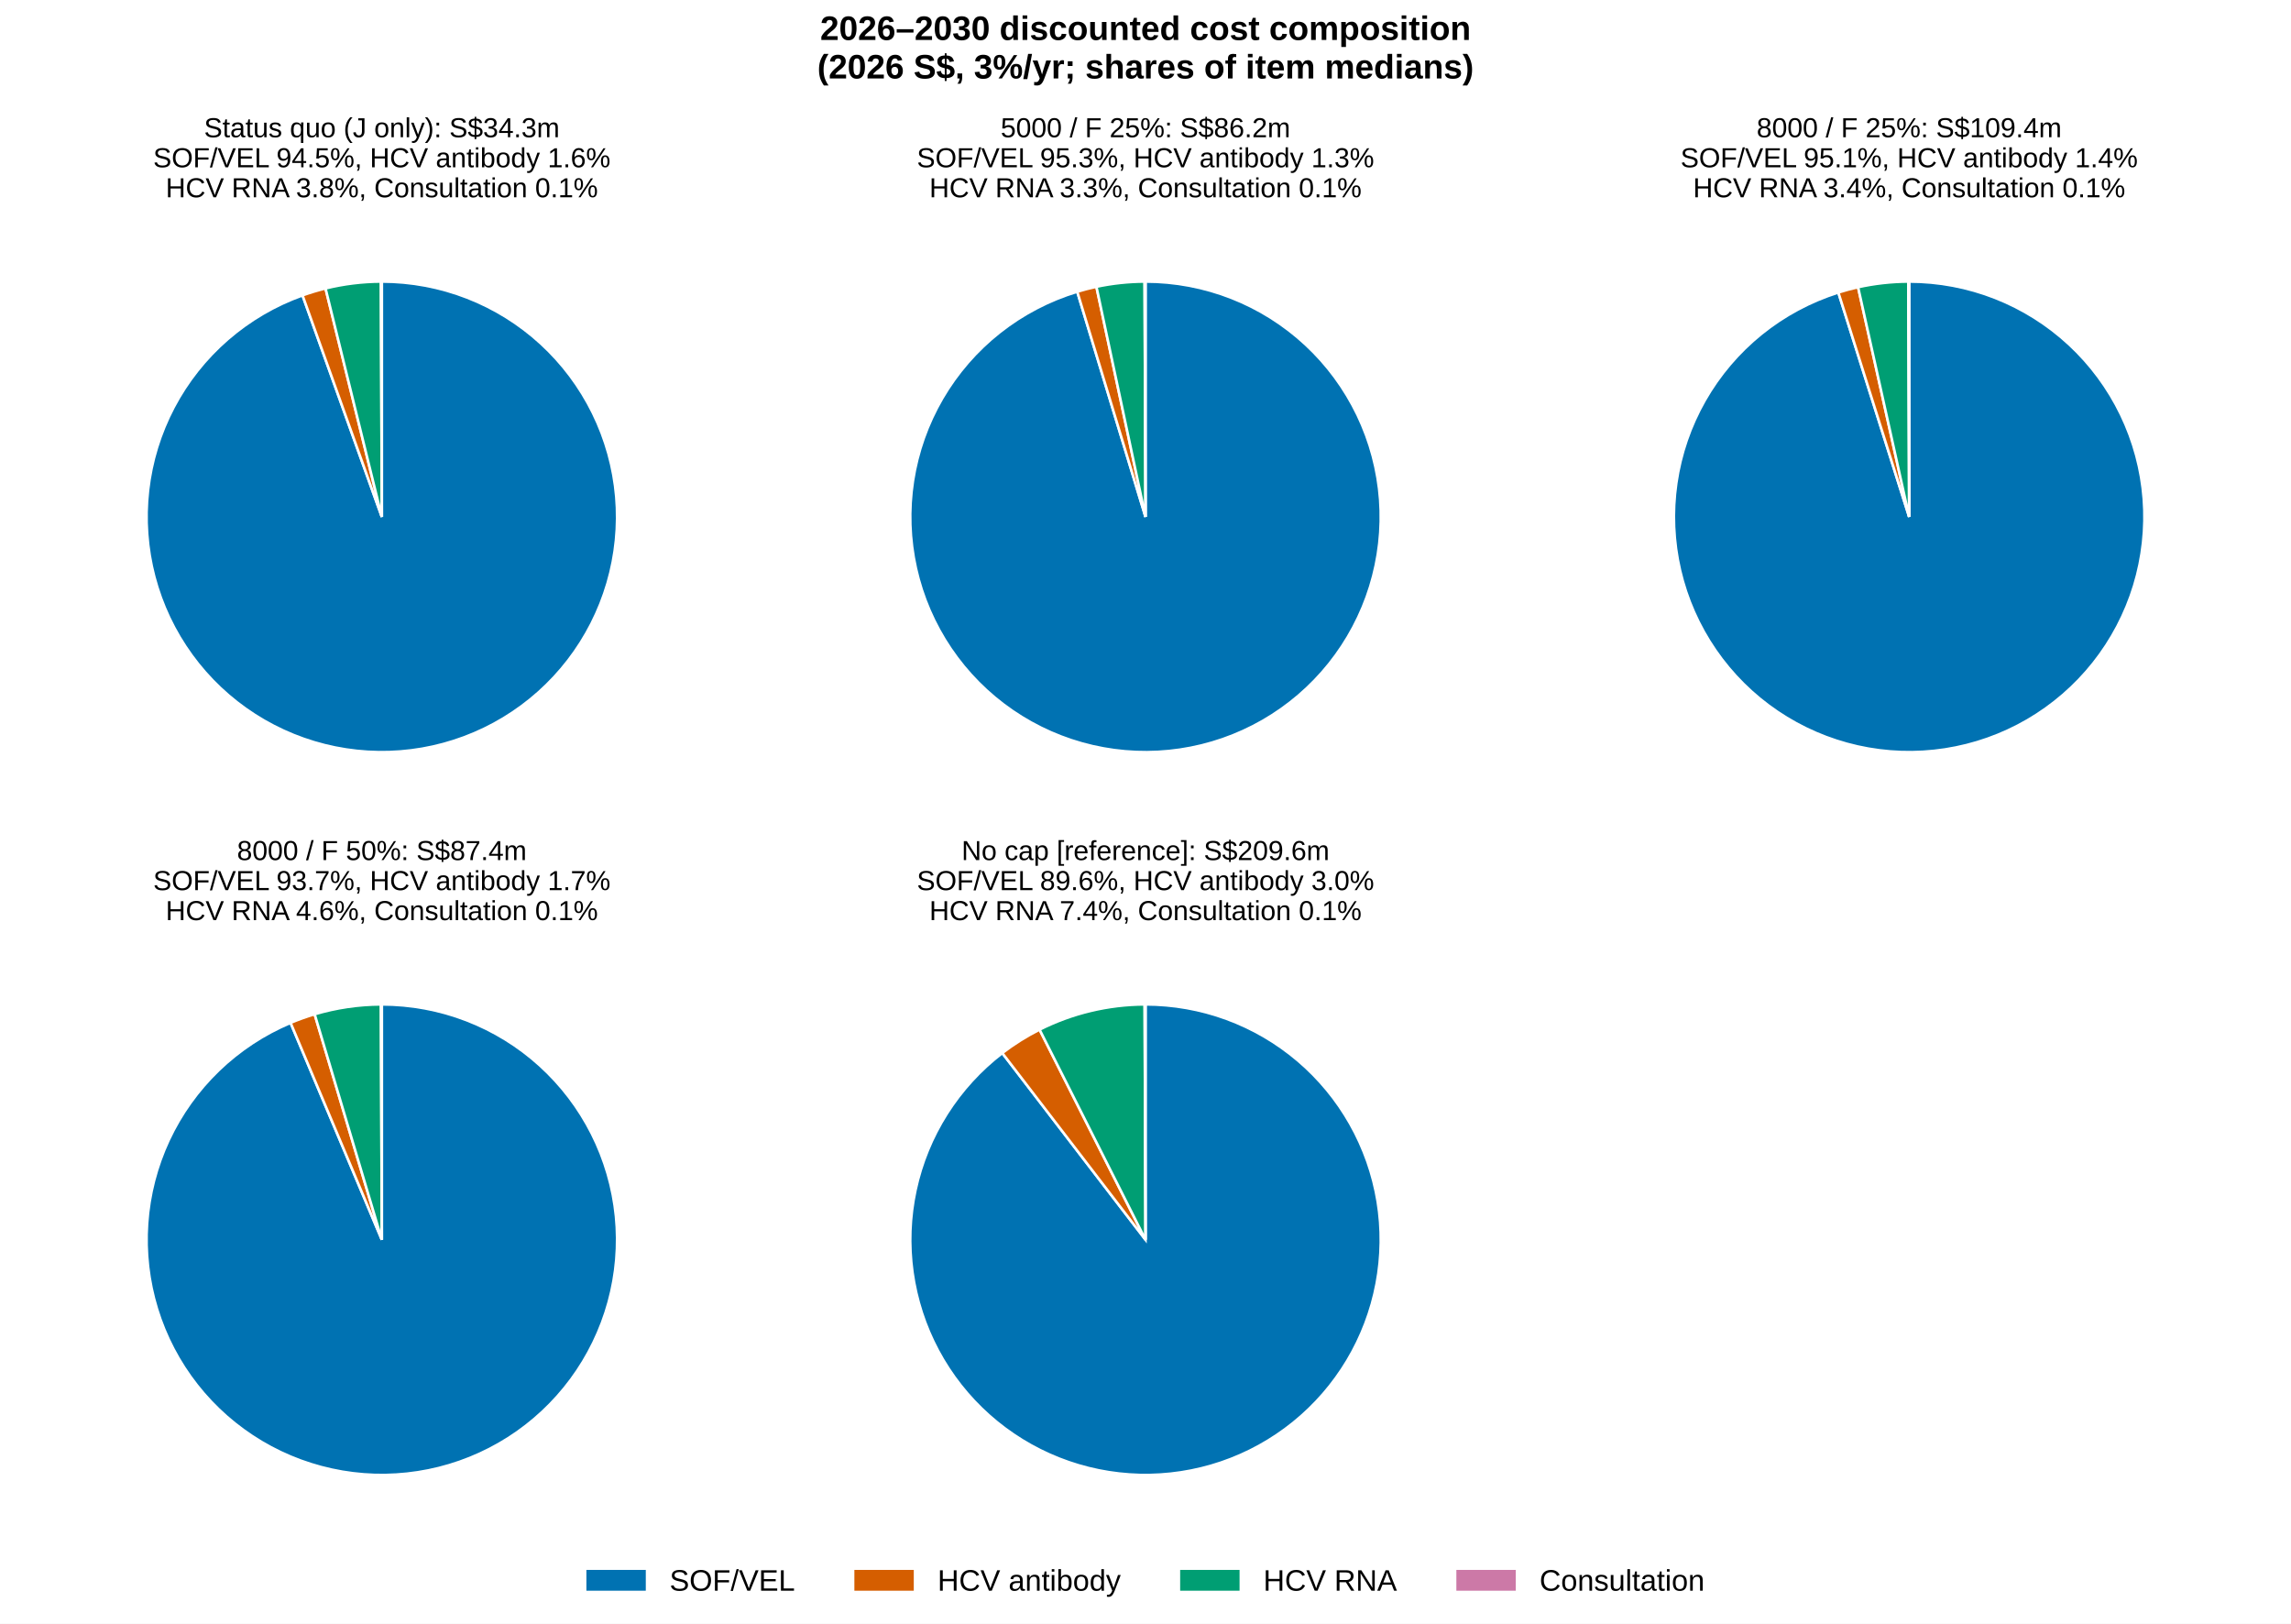
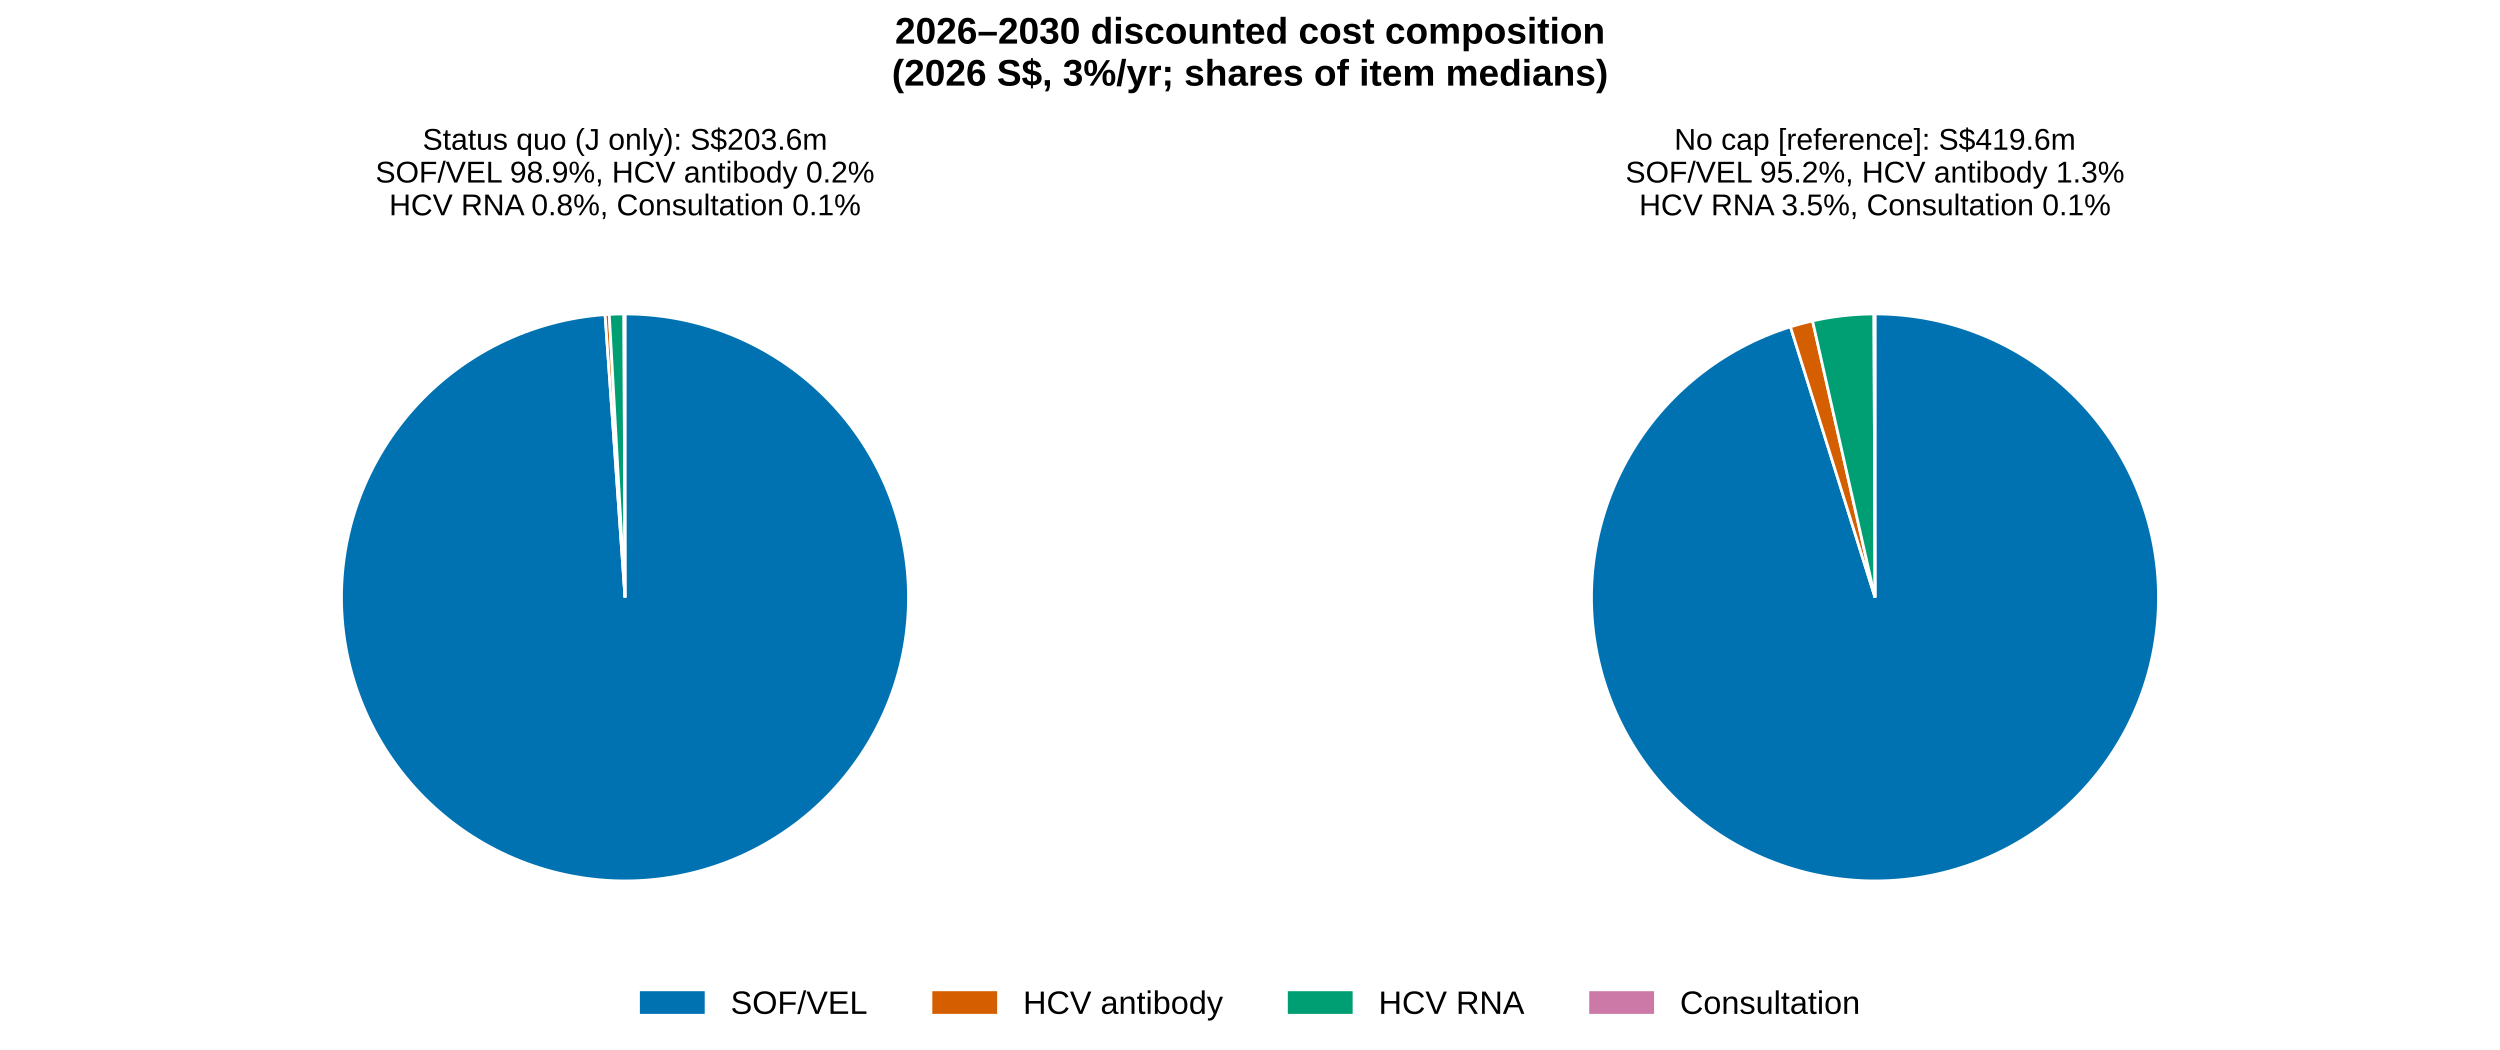
- <svg xmlns="http://www.w3.org/2000/svg" width="540pt" height="382.677pt" viewBox="0 0 540 382.677" version="1.1">
+ <svg xmlns="http://www.w3.org/2000/svg" width="540pt" height="226.772pt" viewBox="0 0 540 226.772" version="1.1">
  <defs>
    <style type="text/css">*{stroke-linejoin: round; stroke-linecap: butt}</style>
  </defs>
  <g id="figure_1">
    <g id="patch_1">
-       <path d="M 0 382.677  L 540 382.677  L 540 0  L 0 0  z " style="fill: #ffffff" />
+       <path d="M 0 226.772  L 540 226.772  L 540 0  L 0 0  z " style="fill: #ffffff" />
    </g>
    <g id="axes_1">
      <g id="matplotlib.axis_1" />
      <g id="matplotlib.axis_2" />
      <g id="patch_2">
-         <path d="M 71.308 69.609  C 64.829 71.928 58.838 75.434 53.641 79.946  C 48.445 84.457 44.134 89.897 40.928 95.987  C 37.722 102.076 35.678 108.709 34.9 115.547  C 34.121 122.384 34.622 129.307 36.377 135.961  C 38.132 142.616 41.11 148.885 45.159 154.45  C 49.208 160.014 54.258 164.776 60.049 168.493  C 65.841 172.21 72.274 174.816 79.02 176.178  C 85.765 177.541 92.706 177.636 99.486 176.459  C 106.266 175.282 112.769 172.853 118.66 169.296  C 124.551 165.74 129.73 161.118 133.93 155.666  C 138.13 150.215 141.279 144.029 143.215 137.426  C 145.152 130.822 145.842 123.916 145.252 117.059  C 144.661 110.203 142.799 103.516 139.762 97.341  C 136.724 91.166 132.563 85.61 127.493 80.958  C 122.422 76.305 116.529 72.637 110.117 70.141  C 103.704 67.644 96.882 66.364 90 66.364  L 90 121.82  z " style="fill: #0072b2; stroke: #ffffff; stroke-width: 0.6; stroke-linejoin: miter" />
+         <path d="M 130.697 67.961  C 122.766 68.519 115.018 70.617 107.889 74.137  C 100.759 77.658 94.383 82.533 89.117 88.49  C 83.851 94.448 79.795 101.374 77.176 108.882  C 74.558 116.39 73.427 124.336 73.846 132.277  C 74.265 140.217 76.227 148 79.621 155.19  C 83.015 162.381 87.778 168.842 93.642 174.212  C 99.506 179.582 106.36 183.759 113.82 186.509  C 121.281 189.259 129.206 190.529 137.153 190.25  C 145.099 189.97 152.915 188.146 160.164 184.879  C 167.413 181.611 173.957 176.963 179.429 171.194  C 184.902 165.426 189.198 158.646 192.079 151.235  C 194.96 143.824 196.37 135.922 196.23 127.972  C 196.09 120.022 194.403 112.175 191.264 104.869  C 188.124 97.564 183.592 90.94 177.92 85.367  C 172.249 79.794 165.546 75.379 158.186 72.368  C 150.827 69.358 142.951 67.809 135 67.809  L 135 129.048  z " style="fill: #0072b2; stroke: #ffffff; stroke-width: 0.6; stroke-linejoin: miter" />
      </g>
      <g id="patch_3">
-         <path d="M 76.73 67.975  C 75.813 68.201 74.902 68.45 73.998 68.722  C 73.094 68.995 72.197 69.29 71.308 69.609  L 90 121.82  z " style="fill: #d55e00; stroke: #ffffff; stroke-width: 0.6; stroke-linejoin: miter" />
+         <path d="M 131.6 67.904  C 131.449 67.912 131.299 67.921 131.149 67.93  C 130.998 67.94 130.848 67.95 130.697 67.961  L 135 129.048  z " style="fill: #d55e00; stroke: #ffffff; stroke-width: 0.6; stroke-linejoin: miter" />
      </g>
      <g id="patch_4">
-         <path d="M 89.796 66.364  C 87.596 66.372 85.399 66.511 83.215 66.78  C 81.031 67.049 78.866 67.448 76.73 67.975  L 90 121.82  z " style="fill: #009e73; stroke: #ffffff; stroke-width: 0.6; stroke-linejoin: miter" />
+         <path d="M 134.765 67.81  C 134.237 67.812 133.709 67.821 133.182 67.836  C 132.654 67.852 132.127 67.874 131.6 67.904  L 135 129.048  z " style="fill: #009e73; stroke: #ffffff; stroke-width: 0.6; stroke-linejoin: miter" />
      </g>
      <g id="patch_5">
-         <path d="M 90 66.364  C 89.966 66.364 89.932 66.364 89.898 66.364  C 89.864 66.364 89.83 66.364 89.796 66.364  L 90 121.82  z " style="fill: #cc79a7; stroke: #ffffff; stroke-width: 0.6; stroke-linejoin: miter" />
+         <path d="M 135 67.809  C 134.961 67.809 134.922 67.809 134.882 67.809  C 134.843 67.809 134.804 67.81 134.765 67.81  L 135 129.048  z " style="fill: #cc79a7; stroke: #ffffff; stroke-width: 0.6; stroke-linejoin: miter" />
      </g>
      <g id="text_1">
-         <text style="font-size: 6.5px; font-family: 'Arial', 'Helvetica', 'DejaVu Sans', sans-serif" transform="translate(48.09227 32.34657)">Status quo (J only): S$34.3m</text>
-         <text style="font-size: 6.5px; font-family: 'Arial', 'Helvetica', 'DejaVu Sans', sans-serif" transform="translate(36.1084 39.42485)">SOF/VEL 94.5%, HCV antibody 1.6%</text>
-         <text style="font-size: 6.5px; font-family: 'Arial', 'Helvetica', 'DejaVu Sans', sans-serif" transform="translate(39.0598 46.49944)">HCV RNA 3.8%, Consultation 0.1%</text>
+         <text style="font-size: 6.5px; font-family: 'Arial', 'Helvetica', 'DejaVu Sans', sans-serif" transform="translate(91.28496 32.34657)">Status quo (J only): S$203.6m</text>
+         <text style="font-size: 6.5px; font-family: 'Arial', 'Helvetica', 'DejaVu Sans', sans-serif" transform="translate(81.1084 39.42485)">SOF/VEL 98.9%, HCV antibody 0.2%</text>
+         <text style="font-size: 6.5px; font-family: 'Arial', 'Helvetica', 'DejaVu Sans', sans-serif" transform="translate(84.0598 46.49944)">HCV RNA 0.8%, Consultation 0.1%</text>
      </g>
    </g>
    <g id="axes_2">
      <g id="matplotlib.axis_3" />
      <g id="matplotlib.axis_4" />
      <g id="patch_6">
-         <path d="M 253.915 68.747  C 247.274 70.76 241.069 74.002 235.624 78.303  C 230.179 82.605 225.589 87.89 222.093 93.885  C 218.598 99.88 216.258 106.478 215.196 113.335  C 214.135 120.193 214.37 127.189 215.889 133.96  C 217.408 140.731 220.185 147.158 224.074 152.904  C 227.964 158.651 232.898 163.617 238.619 167.544  C 244.341 171.471 250.749 174.289 257.51 175.852  C 264.271 177.414 271.266 177.694 278.13 176.677  C 284.995 175.66 291.608 173.363 297.625 169.906  C 303.642 166.449 308.957 161.894 313.294 156.476  C 317.63 151.059 320.912 144.875 322.967 138.247  C 325.023 131.62 325.816 124.664 325.306 117.744  C 324.796 110.823 322.992 104.059 319.987 97.804  C 316.982 91.55 312.829 85.914 307.745 81.191  C 302.661 76.468 296.735 72.74 290.276 70.203  C 283.817 67.666 276.939 66.364 270 66.364  L 270 121.82  z " style="fill: #0072b2; stroke: #ffffff; stroke-width: 0.6; stroke-linejoin: miter" />
+         <path d="M 386.74 70.595  C 379.437 72.876 372.624 76.507 366.658 81.298  C 360.691 86.089 355.675 91.956 351.87 98.595  C 348.065 105.234 345.537 112.527 344.419 120.097  C 343.3 127.667 343.61 135.38 345.333 142.835  C 347.056 150.291 350.161 157.358 354.487 163.67  C 358.813 169.982 364.284 175.427 370.616 179.724  C 376.948 184.02 384.029 187.092 391.493 188.78  C 398.957 190.467 406.671 190.741 414.235 189.587  C 421.8 188.433 429.082 185.872 435.702 182.035  C 442.323 178.199 448.167 173.155 452.93 167.166  C 457.693 161.177 461.291 154.348 463.539 147.034  C 465.786 139.719 466.643 132.048 466.064 124.418  C 465.485 116.787 463.482 109.333 460.157 102.441  C 456.832 95.549 452.245 89.341 446.633 84.138  C 441.022 78.936 434.484 74.832 427.36 72.037  C 420.237 69.243 412.652 67.809 405 67.809  L 405 129.048  z " style="fill: #0072b2; stroke: #ffffff; stroke-width: 0.6; stroke-linejoin: miter" />
      </g>
      <g id="patch_7">
-         <path d="M 258.433 67.583  C 257.672 67.745 256.915 67.924 256.162 68.118  C 255.409 68.312 254.659 68.522 253.915 68.747  L 270 121.82  z " style="fill: #d55e00; stroke: #ffffff; stroke-width: 0.6; stroke-linejoin: miter" />
+         <path d="M 391.514 69.313  C 390.71 69.494 389.91 69.692 389.114 69.906  C 388.318 70.119 387.527 70.349 386.74 70.595  L 405 129.048  z " style="fill: #d55e00; stroke: #ffffff; stroke-width: 0.6; stroke-linejoin: miter" />
      </g>
      <g id="patch_8">
-         <path d="M 269.795 66.364  C 267.886 66.371 265.98 66.477 264.082 66.68  C 262.185 66.884 260.299 67.185 258.433 67.583  L 270 121.82  z " style="fill: #009e73; stroke: #ffffff; stroke-width: 0.6; stroke-linejoin: miter" />
+         <path d="M 404.773 67.81  C 402.544 67.818 400.317 67.948 398.103 68.199  C 395.888 68.45 393.688 68.822 391.514 69.313  L 405 129.048  z " style="fill: #009e73; stroke: #ffffff; stroke-width: 0.6; stroke-linejoin: miter" />
      </g>
      <g id="patch_9">
-         <path d="M 270 66.364  C 269.966 66.364 269.932 66.364 269.897 66.364  C 269.863 66.364 269.829 66.364 269.795 66.364  L 270 121.82  z " style="fill: #cc79a7; stroke: #ffffff; stroke-width: 0.6; stroke-linejoin: miter" />
+         <path d="M 405 67.809  C 404.962 67.809 404.924 67.809 404.887 67.809  C 404.849 67.809 404.811 67.81 404.773 67.81  L 405 129.048  z " style="fill: #cc79a7; stroke: #ffffff; stroke-width: 0.6; stroke-linejoin: miter" />
      </g>
      <g id="text_2">
-         <text style="font-size: 6.5px; font-family: 'Arial', 'Helvetica', 'DejaVu Sans', sans-serif" transform="translate(235.8567 32.3467)">5000 / F 25%: S$86.2m</text>
-         <text style="font-size: 6.5px; font-family: 'Arial', 'Helvetica', 'DejaVu Sans', sans-serif" transform="translate(216.1084 39.42485)">SOF/VEL 95.3%, HCV antibody 1.3%</text>
-         <text style="font-size: 6.5px; font-family: 'Arial', 'Helvetica', 'DejaVu Sans', sans-serif" transform="translate(219.0598 46.49944)">HCV RNA 3.3%, Consultation 0.1%</text>
+         <text style="font-size: 6.5px; font-family: 'Arial', 'Helvetica', 'DejaVu Sans', sans-serif" transform="translate(361.6455 32.3467)">No cap [reference]: S$419.6m</text>
+         <text style="font-size: 6.5px; font-family: 'Arial', 'Helvetica', 'DejaVu Sans', sans-serif" transform="translate(351.1084 39.42485)">SOF/VEL 95.2%, HCV antibody 1.3%</text>
+         <text style="font-size: 6.5px; font-family: 'Arial', 'Helvetica', 'DejaVu Sans', sans-serif" transform="translate(354.0598 46.49944)">HCV RNA 3.5%, Consultation 0.1%</text>
      </g>
    </g>
-     <g id="axes_3">
-       <g id="matplotlib.axis_5" />
-       <g id="matplotlib.axis_6" />
-       <g id="patch_10">
-         <path d="M 433.31 68.935  C 426.705 71.019 420.549 74.322 415.16 78.674  C 409.772 83.025 405.245 88.347 401.817 94.365  C 398.388 100.383 396.116 106.99 395.12 113.844  C 394.124 120.698 394.421 127.678 395.995 134.423  C 397.569 141.168 400.393 147.559 404.32 153.264  C 408.247 158.969 413.208 163.888 418.947 167.767  C 424.685 171.645 431.099 174.414 437.857 175.931  C 444.615 177.447 451.598 177.684 458.443 176.63  C 465.289 175.575 471.876 173.248 477.865 169.768  C 483.853 166.288 489.136 161.716 493.442 156.291  C 497.747 150.865 500.998 144.681 503.026 138.058  C 505.054 131.436 505.823 124.492 505.295 117.586  C 504.766 110.68 502.948 103.934 499.935 97.697  C 496.922 91.461 492.768 85.844 487.687 81.137  C 482.606 76.43 476.688 72.717 470.24 70.189  C 463.791 67.661 456.926 66.364 450 66.364  L 450 121.82  z " style="fill: #0072b2; stroke: #ffffff; stroke-width: 0.6; stroke-linejoin: miter" />
-       </g>
-       <g id="patch_11">
-         <path d="M 437.96 67.686  C 437.177 67.861 436.397 68.052 435.622 68.26  C 434.846 68.468 434.076 68.693 433.31 68.935  L 450 121.82  z " style="fill: #d55e00; stroke: #ffffff; stroke-width: 0.6; stroke-linejoin: miter" />
-       </g>
-       <g id="patch_12">
-         <path d="M 449.795 66.364  C 447.806 66.371 445.819 66.486 443.842 66.707  C 441.865 66.927 439.902 67.254 437.96 67.686  L 450 121.82  z " style="fill: #009e73; stroke: #ffffff; stroke-width: 0.6; stroke-linejoin: miter" />
-       </g>
-       <g id="patch_13">
-         <path d="M 450 66.364  C 449.966 66.364 449.932 66.364 449.897 66.364  C 449.863 66.364 449.829 66.364 449.795 66.364  L 450 121.82  z " style="fill: #cc79a7; stroke: #ffffff; stroke-width: 0.6; stroke-linejoin: miter" />
-       </g>
-       <g id="text_3">
-         <text style="font-size: 6.5px; font-family: 'Arial', 'Helvetica', 'DejaVu Sans', sans-serif" transform="translate(414.0494 32.3467)">8000 / F 25%: S$109.4m</text>
-         <text style="font-size: 6.5px; font-family: 'Arial', 'Helvetica', 'DejaVu Sans', sans-serif" transform="translate(396.1084 39.42485)">SOF/VEL 95.1%, HCV antibody 1.4%</text>
-         <text style="font-size: 6.5px; font-family: 'Arial', 'Helvetica', 'DejaVu Sans', sans-serif" transform="translate(399.0598 46.49944)">HCV RNA 3.4%, Consultation 0.1%</text>
-       </g>
-     </g>
-     <g id="axes_4">
-       <g id="matplotlib.axis_7" />
-       <g id="matplotlib.axis_8" />
-       <g id="patch_14">
-         <path d="M 68.493 241.066  C 62.209 243.71 56.465 247.491 51.552 252.218  C 46.638 256.945 42.638 262.538 39.753 268.716  C 36.868 274.894 35.147 281.551 34.676 288.353  C 34.205 295.155 34.993 301.985 36.999 308.502  C 39.005 315.018 42.197 321.109 46.412 326.468  C 50.627 331.827 55.795 336.363 61.655 339.848  C 67.515 343.333 73.968 345.707 80.69 346.852  C 87.411 347.996 94.287 347.892 100.97 346.543  C 107.654 345.194 114.031 342.624 119.783 338.963  C 125.534 335.301 130.562 330.61 134.612 325.125  C 138.662 319.64 141.666 313.455 143.473 306.881  C 145.28 300.306 145.859 293.455 145.182 286.67  C 144.504 279.886 142.581 273.284 139.509 267.197  C 136.437 261.11 132.269 255.641 127.214 251.066  C 122.159 246.491 116.303 242.887 109.941 240.435  C 103.578 237.984 96.818 236.726 90 236.726  L 90 292.183  z " style="fill: #0072b2; stroke: #ffffff; stroke-width: 0.6; stroke-linejoin: miter" />
-       </g>
-       <g id="patch_15">
-         <path d="M 74.164 239.035  C 73.201 239.322 72.247 239.635 71.301 239.974  C 70.355 240.312 69.419 240.677 68.493 241.066  L 90 292.183  z " style="fill: #d55e00; stroke: #ffffff; stroke-width: 0.6; stroke-linejoin: miter" />
-       </g>
-       <g id="patch_16">
-         <path d="M 89.798 236.726  C 87.154 236.736 84.514 236.935 81.898 237.321  C 79.283 237.707 76.698 238.28 74.164 239.035  L 90 292.183  z " style="fill: #009e73; stroke: #ffffff; stroke-width: 0.6; stroke-linejoin: miter" />
-       </g>
-       <g id="patch_17">
-         <path d="M 90 236.726  C 89.966 236.726 89.933 236.726 89.899 236.726  C 89.865 236.726 89.832 236.726 89.798 236.726  L 90 292.183  z " style="fill: #cc79a7; stroke: #ffffff; stroke-width: 0.6; stroke-linejoin: miter" />
-       </g>
-       <g id="text_4">
-         <text style="font-size: 6.5px; font-family: 'Arial', 'Helvetica', 'DejaVu Sans', sans-serif" transform="translate(55.85672 202.7093)">8000 / F 50%: S$87.4m</text>
-         <text style="font-size: 6.5px; font-family: 'Arial', 'Helvetica', 'DejaVu Sans', sans-serif" transform="translate(36.1084 209.7874)">SOF/VEL 93.7%, HCV antibody 1.7%</text>
-         <text style="font-size: 6.5px; font-family: 'Arial', 'Helvetica', 'DejaVu Sans', sans-serif" transform="translate(39.0598 216.862)">HCV RNA 4.6%, Consultation 0.1%</text>
-       </g>
-     </g>
-     <g id="axes_5">
-       <g id="matplotlib.axis_9" />
-       <g id="matplotlib.axis_10" />
-       <g id="patch_18">
-         <path d="M 236.244 248.183  C 231.071 252.152 226.639 257.002 223.15 262.51  C 219.661 268.018 217.171 274.098 215.794 280.471  C 214.417 286.844 214.175 293.41 215.079 299.867  C 215.982 306.324 218.017 312.571 221.09 318.321  C 224.163 324.071 228.226 329.235 233.093 333.574  C 237.959 337.913 243.553 341.36 249.616 343.757  C 255.679 346.153 262.118 347.462 268.636 347.622  C 275.154 347.782 281.65 346.792 287.824 344.697  C 293.998 342.601 299.754 339.433 304.828 335.339  C 309.901 331.244 314.214 326.287 317.566 320.694  C 320.918 315.102 323.257 308.962 324.477 302.558  C 325.697 296.153 325.778 289.583 324.716 283.15  C 323.654 276.717 321.466 270.522 318.252 264.849  C 315.039 259.176 310.85 254.114 305.878 249.896  C 300.907 245.678 295.23 242.369 289.11 240.123  C 282.989 237.876 276.52 236.726 270 236.726  L 270 292.183  z " style="fill: #0072b2; stroke: #ffffff; stroke-width: 0.6; stroke-linejoin: miter" />
-       </g>
-       <g id="patch_19">
-         <path d="M 245.033 242.664  C 243.486 243.444 241.976 244.296 240.509 245.218  C 239.042 246.139 237.619 247.128 236.244 248.183  L 270 292.183  z " style="fill: #d55e00; stroke: #ffffff; stroke-width: 0.6; stroke-linejoin: miter" />
-       </g>
-       <g id="patch_20">
-         <path d="M 269.807 236.726  C 265.518 236.741 261.245 237.254 257.074 238.254  C 252.903 239.253 248.862 240.733 245.033 242.664  L 270 292.183  z " style="fill: #009e73; stroke: #ffffff; stroke-width: 0.6; stroke-linejoin: miter" />
-       </g>
-       <g id="patch_21">
-         <path d="M 270 236.726  C 269.968 236.726 269.936 236.726 269.903 236.726  C 269.871 236.726 269.839 236.726 269.807 236.726  L 270 292.183  z " style="fill: #cc79a7; stroke: #ffffff; stroke-width: 0.6; stroke-linejoin: miter" />
-       </g>
-       <g id="text_5">
-         <text style="font-size: 6.5px; font-family: 'Arial', 'Helvetica', 'DejaVu Sans', sans-serif" transform="translate(226.6455 202.7093)">No cap [reference]: S$209.6m</text>
-         <text style="font-size: 6.5px; font-family: 'Arial', 'Helvetica', 'DejaVu Sans', sans-serif" transform="translate(216.1084 209.7874)">SOF/VEL 89.6%, HCV antibody 3.0%</text>
-         <text style="font-size: 6.5px; font-family: 'Arial', 'Helvetica', 'DejaVu Sans', sans-serif" transform="translate(219.0598 216.862)">HCV RNA 7.4%, Consultation 0.1%</text>
-       </g>
-     </g>
-     <g id="text_6">
+     <g id="text_3">
      <text style="font-weight: 700; font-size: 8px; font-family: 'Arial', 'Helvetica', 'DejaVu Sans', sans-serif" transform="translate(193.3156 9.424068)">2026–2030 discounted cost composition</text>
      <text style="font-weight: 700; font-size: 8px; font-family: 'Arial', 'Helvetica', 'DejaVu Sans', sans-serif" transform="translate(192.6375 18.49438)">(2026 S$, 3%/yr; shares of item medians)</text>
    </g>
    <g id="legend_1">
-       <g id="patch_22">
-         <path d="M 138.216 374.904  L 152.216 374.904  L 152.216 370.004  L 138.216 370.004  z " style="fill: #0072b2" />
+       <g id="patch_10">
+         <path d="M 138.216 218.998  L 152.216 218.998  L 152.216 214.098  L 138.216 214.098  z " style="fill: #0072b2" />
+       </g>
+       <g id="text_4">
+         <text style="font-size: 7px; font-family: 'Arial', 'Helvetica', 'DejaVu Sans', sans-serif; text-anchor: start" x="157.816" y="218.998" transform="rotate(-0 157.8157 218.9984)">SOF/VEL</text>
+       </g>
+       <g id="patch_11">
+         <path d="M 201.381 218.998  L 215.381 218.998  L 215.381 214.098  L 201.381 214.098  z " style="fill: #d55e00" />
+       </g>
+       <g id="text_5">
+         <text style="font-size: 7px; font-family: 'Arial', 'Helvetica', 'DejaVu Sans', sans-serif; text-anchor: start" x="220.981" y="218.998" transform="rotate(-0 220.9809 218.9984)">HCV antibody</text>
+       </g>
+       <g id="patch_12">
+         <path d="M 278.169 218.998  L 292.169 218.998  L 292.169 214.098  L 278.169 214.098  z " style="fill: #009e73" />
+       </g>
+       <g id="text_6">
+         <text style="font-size: 7px; font-family: 'Arial', 'Helvetica', 'DejaVu Sans', sans-serif; text-anchor: start" x="297.769" y="218.998" transform="rotate(-0 297.7687 218.9984)">HCV RNA</text>
+       </g>
+       <g id="patch_13">
+         <path d="M 343.273 218.998  L 357.273 218.998  L 357.273 214.098  L 343.273 214.098  z " style="fill: #cc79a7" />
      </g>
      <g id="text_7">
-         <text style="font-size: 7px; font-family: 'Arial', 'Helvetica', 'DejaVu Sans', sans-serif; text-anchor: start" x="157.816" y="374.904" transform="rotate(-0 157.8157 374.9039)">SOF/VEL</text>
-       </g>
-       <g id="patch_23">
-         <path d="M 201.381 374.904  L 215.381 374.904  L 215.381 370.004  L 201.381 370.004  z " style="fill: #d55e00" />
-       </g>
-       <g id="text_8">
-         <text style="font-size: 7px; font-family: 'Arial', 'Helvetica', 'DejaVu Sans', sans-serif; text-anchor: start" x="220.981" y="374.904" transform="rotate(-0 220.9809 374.9039)">HCV antibody</text>
-       </g>
-       <g id="patch_24">
-         <path d="M 278.169 374.904  L 292.169 374.904  L 292.169 370.004  L 278.169 370.004  z " style="fill: #009e73" />
-       </g>
-       <g id="text_9">
-         <text style="font-size: 7px; font-family: 'Arial', 'Helvetica', 'DejaVu Sans', sans-serif; text-anchor: start" x="297.769" y="374.904" transform="rotate(-0 297.7687 374.9039)">HCV RNA</text>
-       </g>
-       <g id="patch_25">
-         <path d="M 343.273 374.904  L 357.273 374.904  L 357.273 370.004  L 343.273 370.004  z " style="fill: #cc79a7" />
-       </g>
-       <g id="text_10">
-         <text style="font-size: 7px; font-family: 'Arial', 'Helvetica', 'DejaVu Sans', sans-serif; text-anchor: start" x="362.873" y="374.904" transform="rotate(-0 362.873 374.9039)">Consultation</text>
+         <text style="font-size: 7px; font-family: 'Arial', 'Helvetica', 'DejaVu Sans', sans-serif; text-anchor: start" x="362.873" y="218.998" transform="rotate(-0 362.873 218.9984)">Consultation</text>
      </g>
    </g>
  </g>
</svg>
